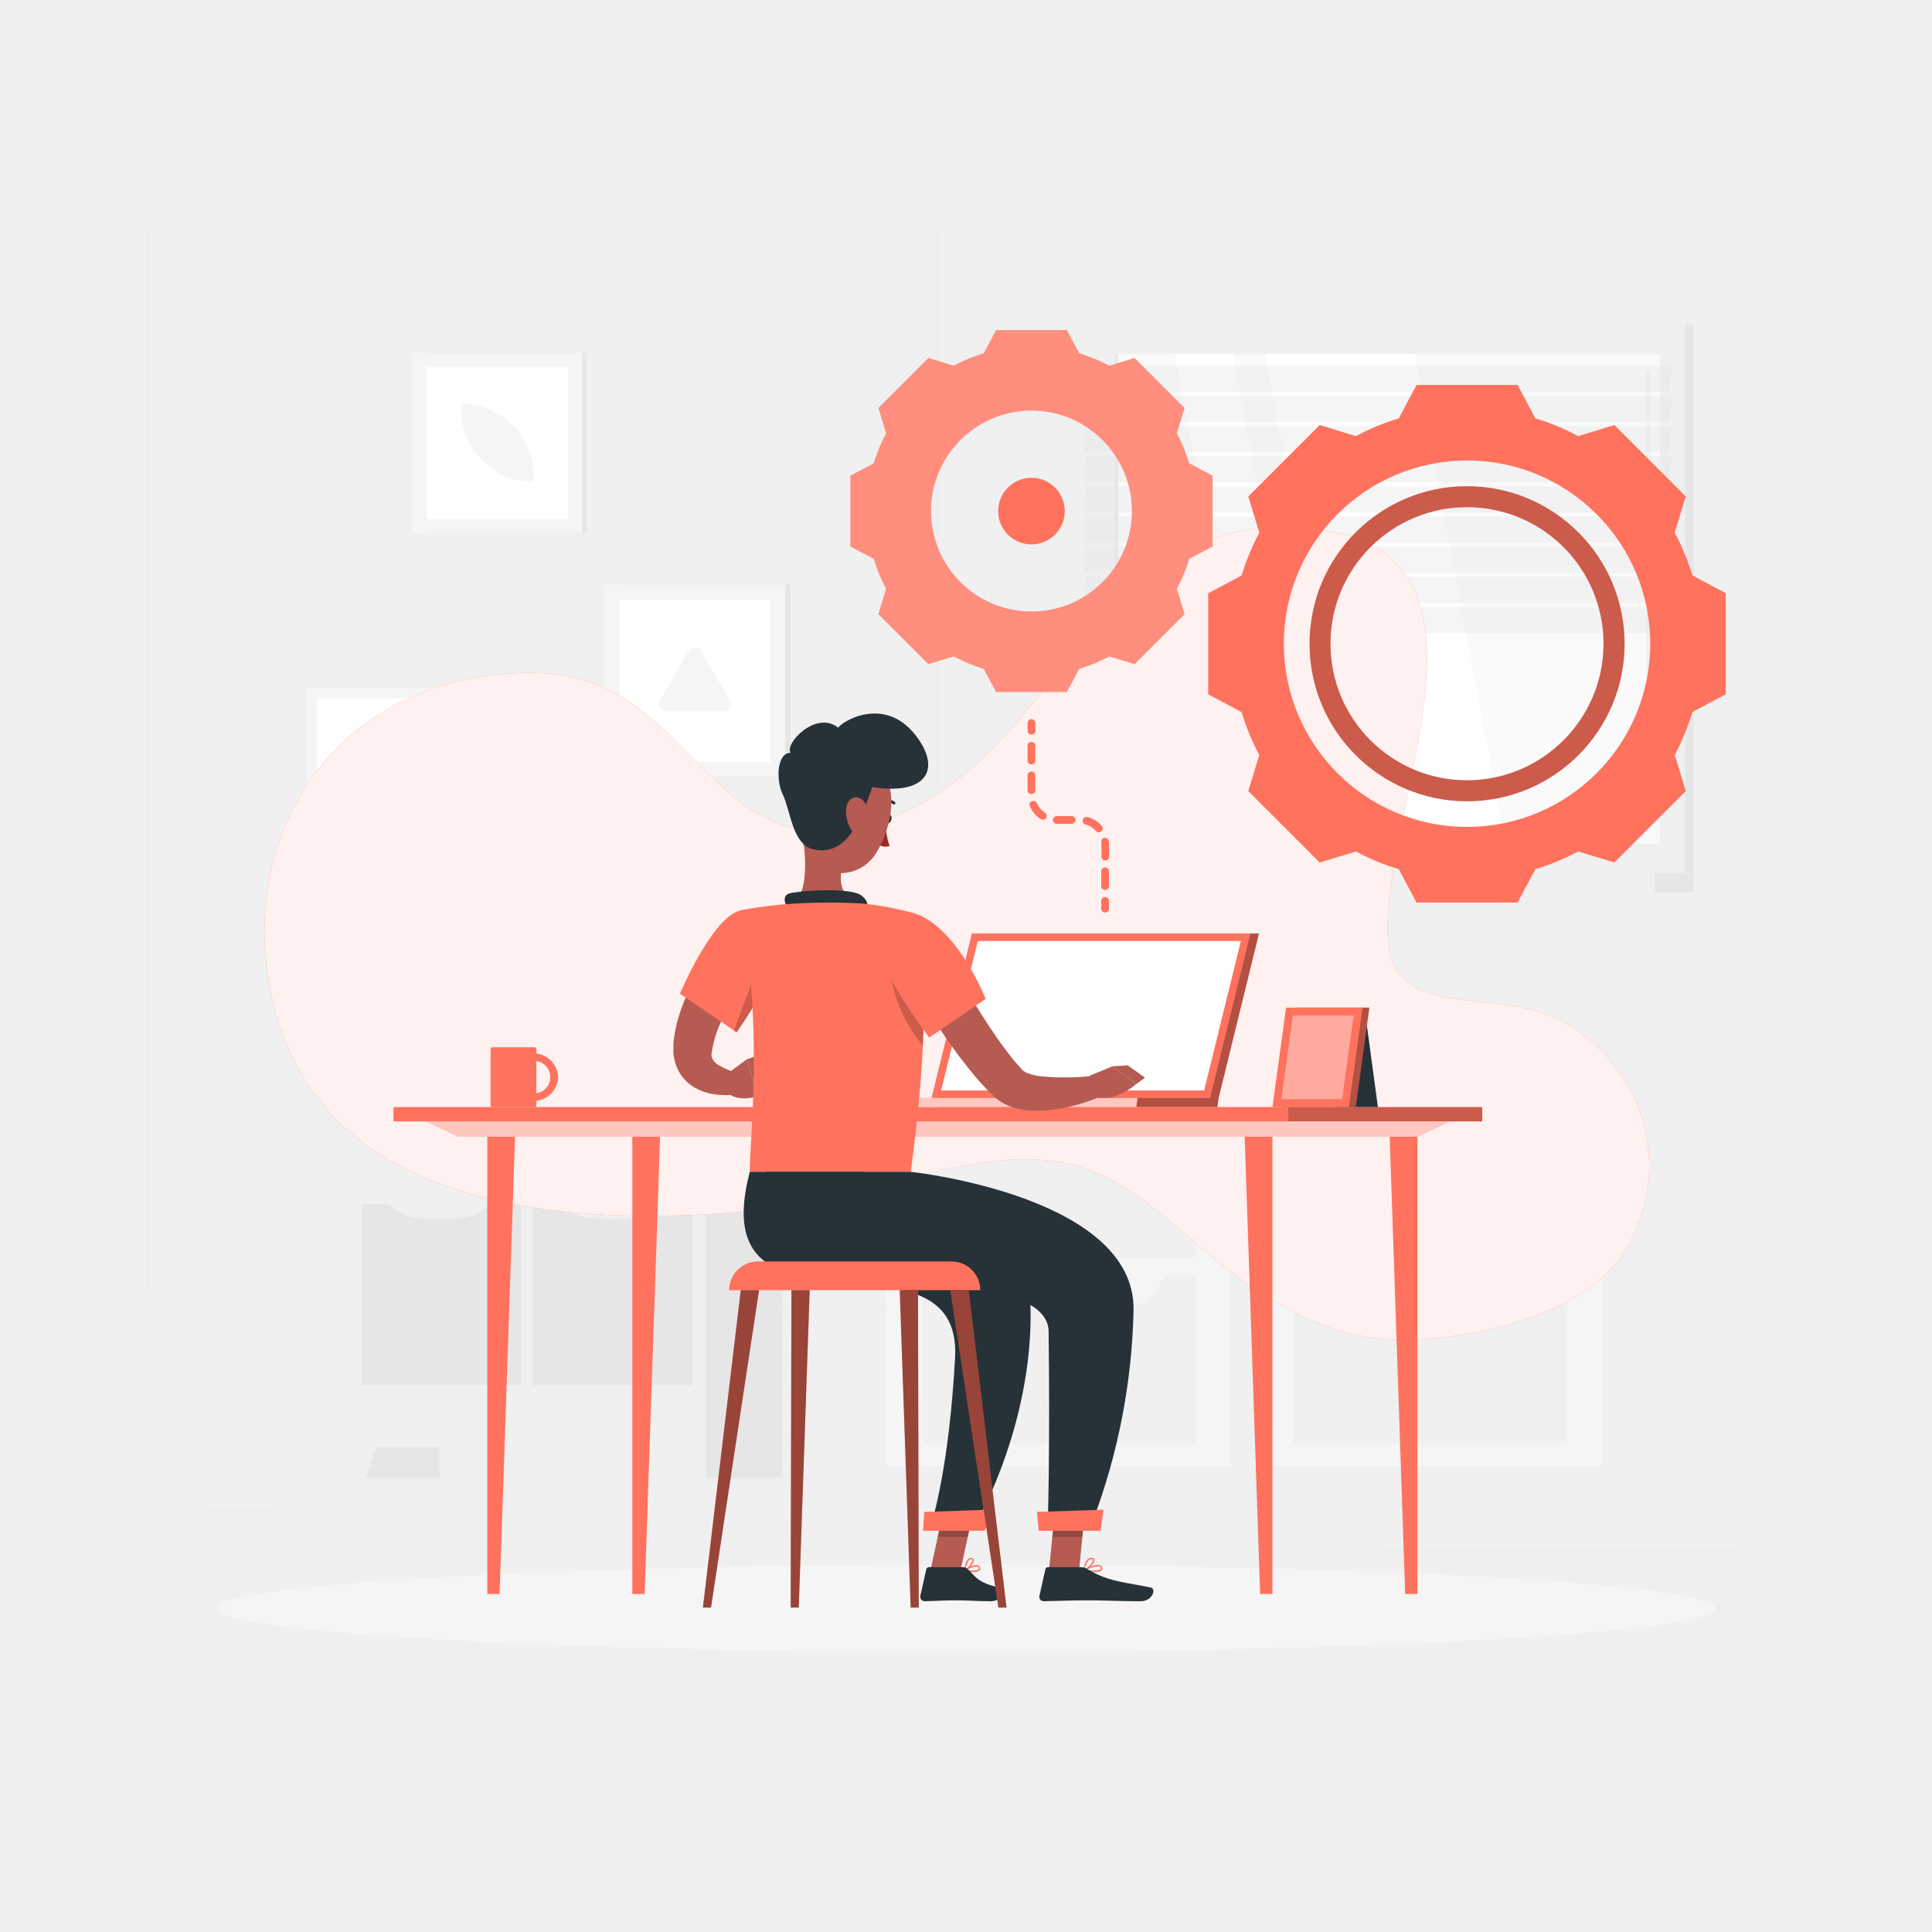
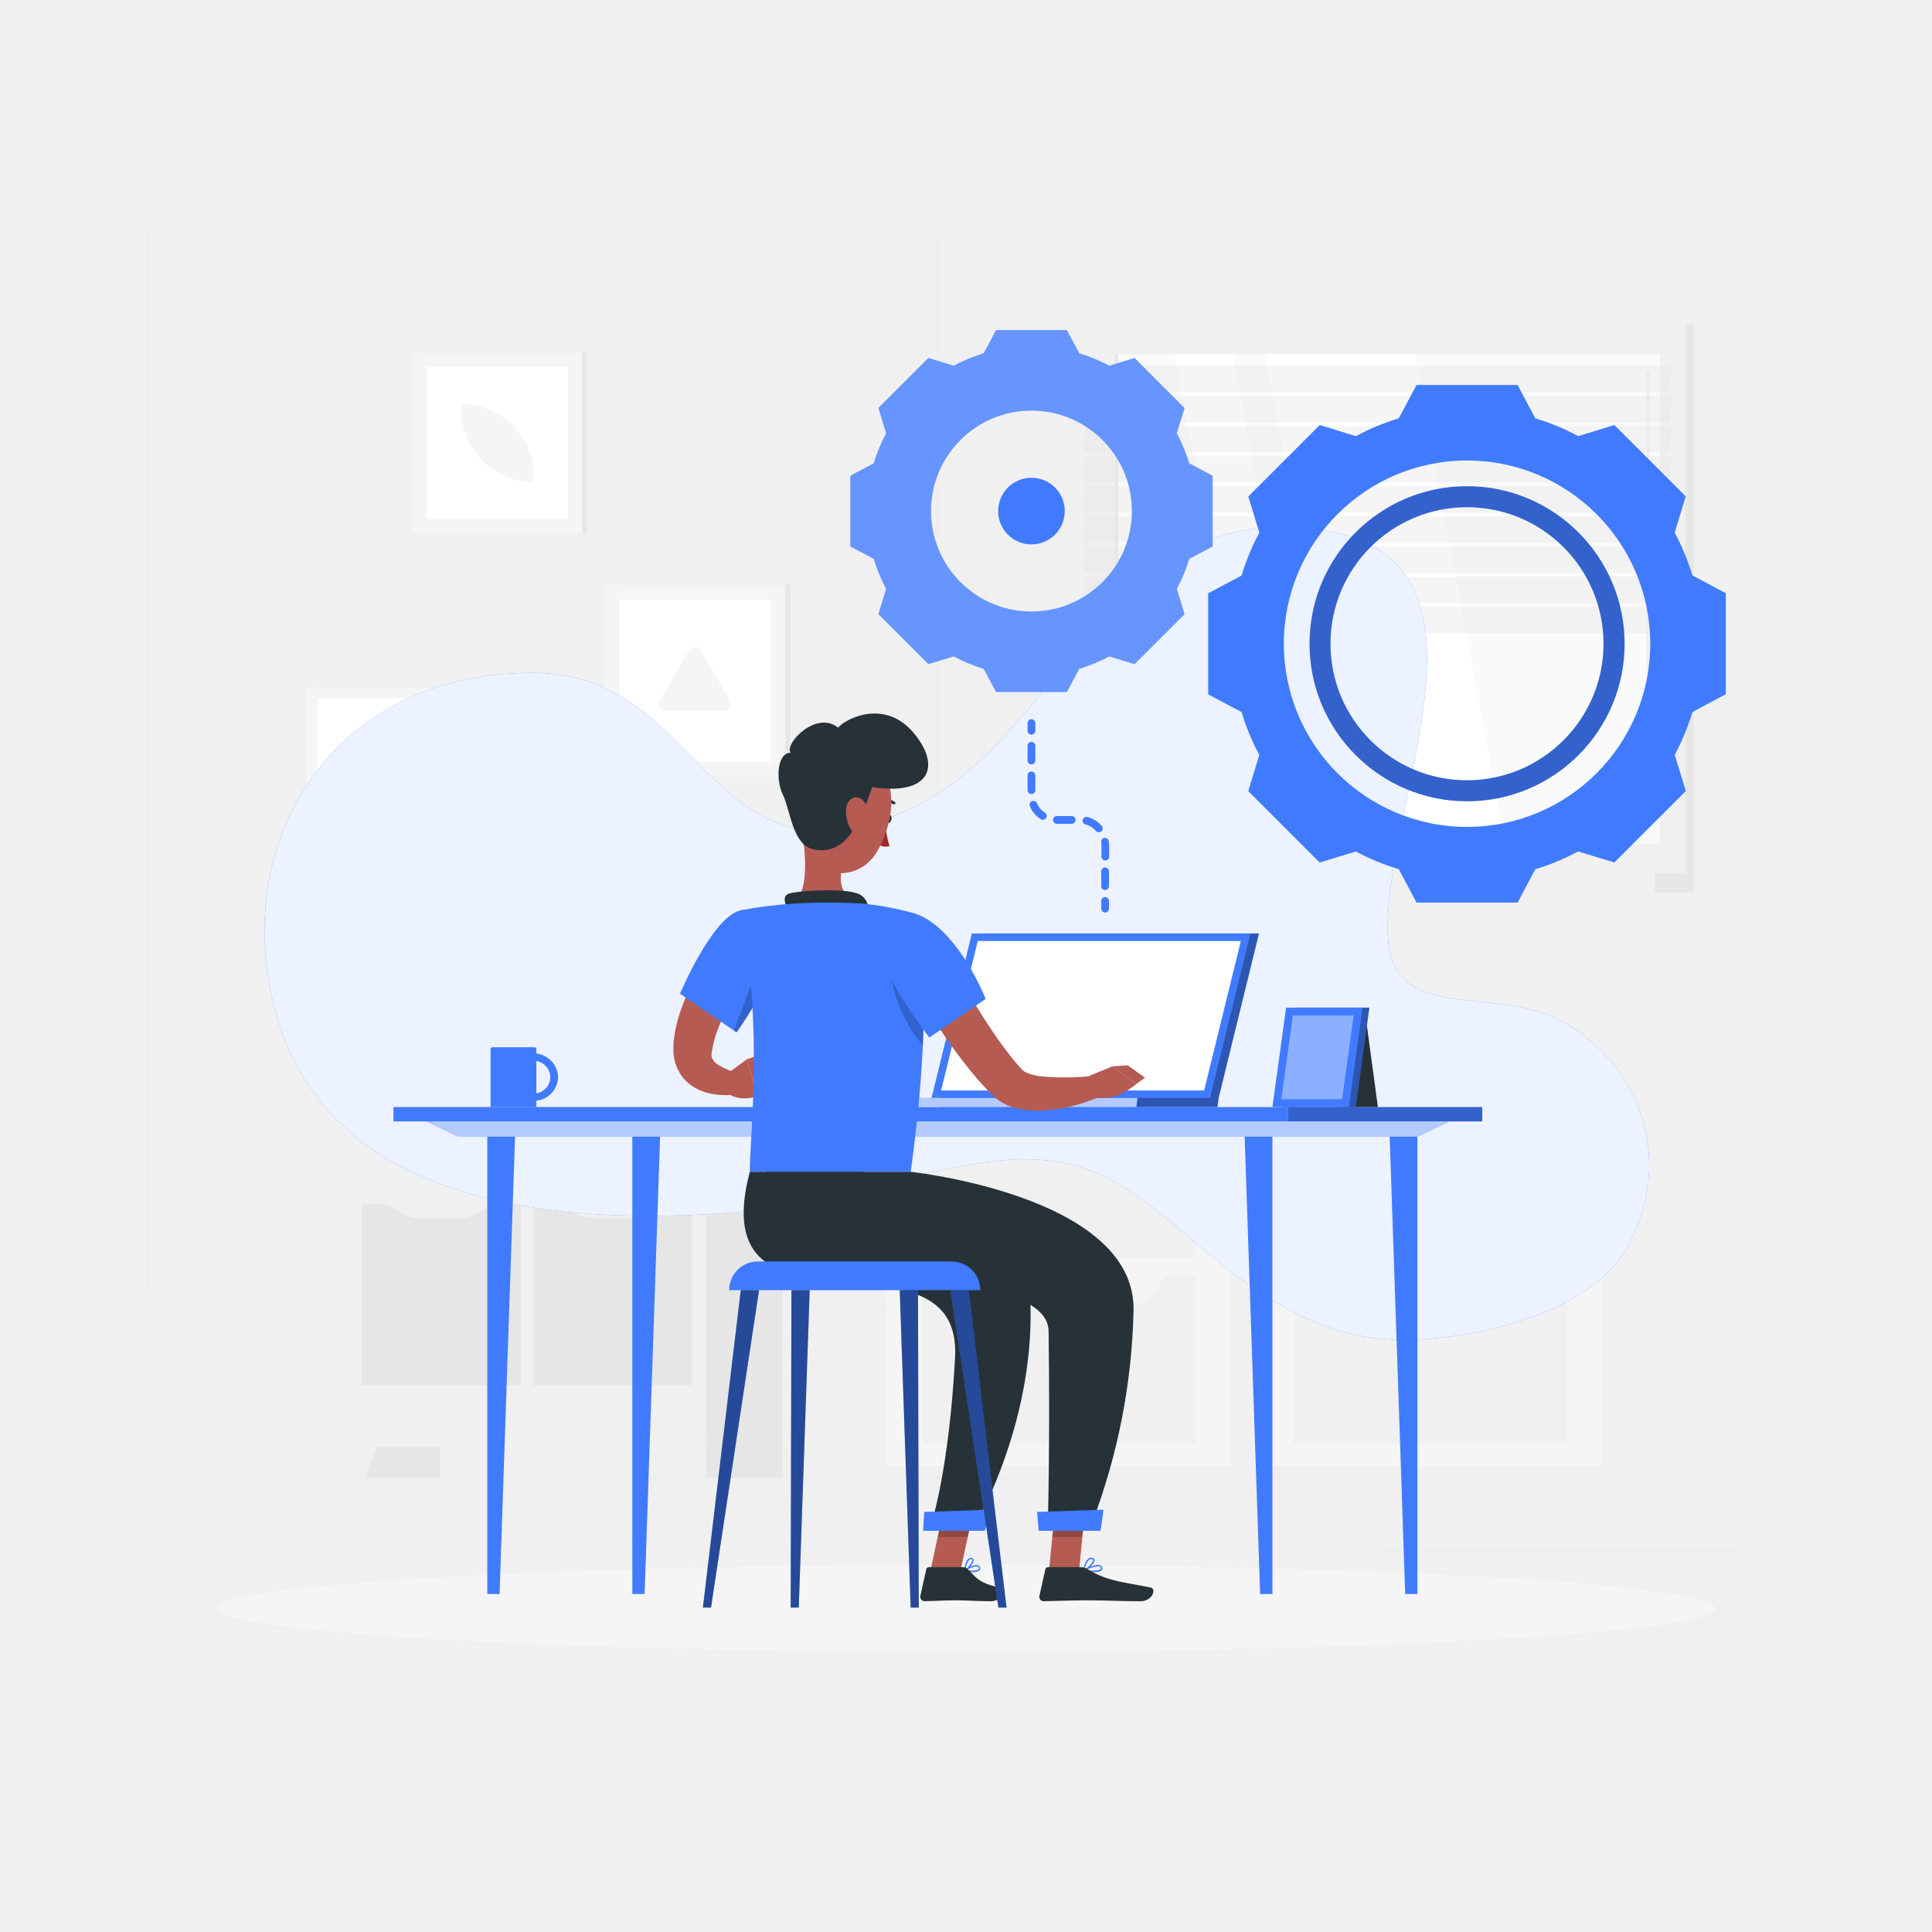
<svg xmlns="http://www.w3.org/2000/svg" viewBox="0 0 500 500">
  <g id="background-complete">
    <rect y="382.4" width="500" height="0.25" style="fill:#ebebeb" />
    <rect x="131.47" y="397.82" width="33.12" height="0.25" style="fill:#ebebeb" />
    <rect x="250.15" y="395.11" width="8.69" height="0.25" style="fill:#ebebeb" />
    <rect x="52.46" y="390.89" width="19.19" height="0.25" style="fill:#ebebeb" />
    <rect x="389.7" y="389.21" width="26.08" height="0.25" style="fill:#ebebeb" />
    <rect x="357.35" y="389.21" width="23.44" height="0.25" style="fill:#ebebeb" />
    <rect x="356.23" y="401.21" width="93.68" height="0.25" style="fill:#ebebeb" />
    <path d="M237,337.8H43.91a5.71,5.71,0,0,1-5.7-5.71V60.66A5.71,5.71,0,0,1,43.91,55H237a5.71,5.71,0,0,1,5.71,5.71V332.09A5.71,5.71,0,0,1,237,337.8ZM43.91,55.2a5.46,5.46,0,0,0-5.45,5.46V332.09a5.46,5.46,0,0,0,5.45,5.46H237a5.47,5.47,0,0,0,5.46-5.46V60.66A5.47,5.47,0,0,0,237,55.2Z" style="fill:#ebebeb" />
    <path d="M453.31,337.8H260.21a5.72,5.72,0,0,1-5.71-5.71V60.66A5.72,5.72,0,0,1,260.21,55h193.1A5.71,5.71,0,0,1,459,60.66V332.09A5.71,5.71,0,0,1,453.31,337.8ZM260.21,55.2a5.47,5.47,0,0,0-5.46,5.46V332.09a5.47,5.47,0,0,0,5.46,5.46h193.1a5.47,5.47,0,0,0,5.46-5.46V60.66a5.47,5.47,0,0,0-5.46-5.46Z" style="fill:#ebebeb" />
    <rect x="318.61" y="276.38" width="23.55" height="103.04" transform="translate(660.76 655.8) rotate(180)" style="fill:#f0f0f0" />
    <rect x="233.94" y="379.42" width="103.69" height="2.98" transform="translate(571.58 761.82) rotate(180)" style="fill:#f0f0f0" />
    <rect x="229.42" y="276.38" width="89.18" height="103.04" style="fill:#f5f5f5" />
    <rect x="238.68" y="282.16" width="70.66" height="43.44" style="fill:#f0f0f0" />
    <rect x="238.68" y="330.2" width="70.66" height="43.44" style="fill:#f0f0f0" />
    <path d="M292.33,289.73H255.7A8.69,8.69,0,0,1,247,281h54A8.69,8.69,0,0,1,292.33,289.73Z" style="fill:#f5f5f5" />
    <path d="M292.33,337.77H255.7a8.69,8.69,0,0,1-8.69-8.69h54A8.69,8.69,0,0,1,292.33,337.77Z" style="fill:#f5f5f5" />
    <rect x="414.78" y="276.38" width="23.55" height="103.04" transform="translate(853.11 655.8) rotate(180)" style="fill:#f0f0f0" />
    <rect x="330.12" y="379.42" width="103.69" height="2.98" transform="translate(763.93 761.82) rotate(180)" style="fill:#f0f0f0" />
    <rect x="325.6" y="276.38" width="89.18" height="103.04" style="fill:#f5f5f5" />
    <rect x="334.86" y="282.16" width="70.66" height="43.44" style="fill:#f0f0f0" />
    <rect x="334.86" y="330.2" width="70.66" height="43.44" style="fill:#f0f0f0" />
    <path d="M388.5,289.73H351.87a8.69,8.69,0,0,1-8.69-8.69h54A8.69,8.69,0,0,1,388.5,289.73Z" style="fill:#f5f5f5" />
    <path d="M388.5,337.77H351.87a8.69,8.69,0,0,1-8.69-8.69h54A8.69,8.69,0,0,1,388.5,337.77Z" style="fill:#f5f5f5" />
    <rect x="111.42" y="91.32" width="40.34" height="46.63" transform="translate(263.18 229.26) rotate(180)" style="fill:#e6e6e6" />
    <rect x="106.82" y="91.32" width="43.86" height="46.63" transform="translate(257.5 229.26) rotate(180)" style="fill:#f5f5f5" />
    <rect x="109.11" y="96.38" width="39.28" height="36.51" transform="translate(243.38 -14.12) rotate(90)" style="fill:#fff" />
    <path d="M138.16,124.75v-1.43a18.82,18.82,0,0,0-18.81-18.81h0v1.43a18.81,18.81,0,0,0,18.81,18.81Z" style="fill:#f5f5f5" />
    <rect x="286.63" y="84.06" width="151.7" height="141.9" transform="translate(724.97 310.01) rotate(180)" style="fill:#e6e6e6" />
    <rect x="281.93" y="84.06" width="154.2" height="141.9" transform="translate(718.07 310.01) rotate(180)" style="fill:#f0f0f0" />
    <rect x="286.63" y="225.95" width="151.7" height="5.06" transform="translate(724.97 456.96) rotate(180)" style="fill:#e6e6e6" />
    <rect x="274.1" y="225.95" width="154.2" height="5.06" transform="translate(702.4 456.96) rotate(180)" style="fill:#f0f0f0" />
    <rect x="295.7" y="84.49" width="126.66" height="141.04" transform="translate(514.04 -204.03) rotate(90)" style="fill:#fafafa" />
    <polygon points="389.56 218.34 366.07 91.67 327.37 91.67 350.86 218.34 389.56 218.34" style="fill:#fff" />
    <path d="M426.51,175.36a.51.51,0,0,0,.47-.54V96.63a.47.47,0,1,0-.94,0v78.19A.51.51,0,0,0,426.51,175.36Z" style="fill:#f0f0f0" />
    <polygon points="342.54 218.34 319.06 91.67 303.97 91.67 327.45 218.34 342.54 218.34" style="fill:#fff" />
    <rect x="225.6" y="154.59" width="126.66" height="0.84" transform="translate(443.94 -133.93) rotate(90)" style="fill:#e6e6e6" />
    <polygon points="280.38 101.42 432.07 101.42 432.68 94.64 280.98 94.64 280.38 101.42" style="fill:#e6e6e6;opacity:0.4" />
    <polygon points="280.38 109.23 432.07 109.23 432.68 102.44 280.98 102.44 280.38 109.23" style="fill:#e6e6e6;opacity:0.4" />
    <polygon points="280.38 117.03 432.07 117.03 432.68 110.25 280.98 110.25 280.38 117.03" style="fill:#e6e6e6;opacity:0.4" />
    <polygon points="280.38 124.84 432.07 124.84 432.68 118.05 280.98 118.05 280.38 124.84" style="fill:#e6e6e6;opacity:0.4" />
    <polygon points="280.38 132.64 432.07 132.64 432.68 125.86 280.98 125.86 280.38 132.64" style="fill:#e6e6e6;opacity:0.4" />
    <polygon points="280.38 140.45 432.07 140.45 432.68 133.66 280.98 133.66 280.38 140.45" style="fill:#e6e6e6;opacity:0.4" />
    <polygon points="280.38 148.25 432.07 148.25 432.68 141.47 280.98 141.47 280.38 148.25" style="fill:#e6e6e6;opacity:0.4" />
    <polygon points="280.38 156.06 432.07 156.06 432.68 149.27 280.98 149.27 280.38 156.06" style="fill:#e6e6e6;opacity:0.4" />
    <polygon points="280.38 163.86 432.07 163.86 432.68 157.08 280.98 157.08 280.38 163.86" style="fill:#e6e6e6;opacity:0.4" />
    <rect x="82.82" y="177.9" width="31.47" height="36.11" transform="translate(197.11 391.91) rotate(180)" style="fill:#e6e6e6" />
    <rect x="79.26" y="177.9" width="33.97" height="36.11" transform="translate(192.49 391.91) rotate(180)" style="fill:#f5f5f5" />
    <rect x="81.03" y="181.81" width="30.42" height="28.28" transform="translate(292.2 99.71) rotate(90)" style="fill:#fff" />
    <path d="M103.53,196.51V195.4a7.28,7.28,0,0,0-7.29-7.28h0A7.28,7.28,0,0,0,89,195.4v1.11a7.28,7.28,0,0,0,7.28,7.28h0A7.28,7.28,0,0,0,103.53,196.51Z" style="fill:#f5f5f5" />
    <rect x="161.32" y="151.3" width="43.21" height="49.78" transform="translate(365.84 352.37) rotate(180)" style="fill:#e6e6e6" />
    <rect x="156.41" y="151.3" width="46.82" height="49.78" transform="translate(359.64 352.37) rotate(180)" style="fill:#f5f5f5" />
    <rect x="158.86" y="156.7" width="41.93" height="38.98" transform="translate(356.01 -3.63) rotate(90)" style="fill:#fff" />
    <path d="M181.45,168.41l7.4,12.82a1.88,1.88,0,0,1-1.63,2.82h-14.8a1.88,1.88,0,0,1-1.63-2.82l7.4-12.82A1.89,1.89,0,0,1,181.45,168.41Z" style="fill:#f5f5f5" />
    <rect x="90.02" y="307.52" width="23.75" height="74.88" transform="translate(203.79 689.91) rotate(180)" style="fill:#e6e6e6" />
    <polygon points="94.53 382.4 90.02 382.4 90.02 369.57 99.26 369.57 94.53 382.4" style="fill:#f0f0f0" />
    <rect x="178.77" y="307.52" width="23.75" height="74.88" transform="translate(381.29 689.91) rotate(180)" style="fill:#e6e6e6" />
    <rect x="90.02" y="307.52" width="92.68" height="67.01" transform="translate(272.73 682.04) rotate(180)" style="fill:#f0f0f0" />
    <rect x="90.8" y="314.44" width="46.77" height="41.33" transform="translate(-220.92 449.29) rotate(-90)" style="fill:#e6e6e6" />
    <rect x="135.16" y="314.44" width="46.77" height="41.33" transform="translate(-176.56 493.65) rotate(-90)" style="fill:#e6e6e6" />
    <path d="M154.46,315.31h8.17a12.93,12.93,0,0,0,9.39-4h-27A12.91,12.91,0,0,0,154.46,315.31Z" style="fill:#f0f0f0" />
    <path d="M109.68,315.31h8.18a12.94,12.94,0,0,0,9.39-4h-27A12.93,12.93,0,0,0,109.68,315.31Z" style="fill:#f0f0f0" />
    <polygon points="178.2 382.4 182.71 382.4 182.71 369.57 173.47 369.57 178.2 382.4" style="fill:#f0f0f0" />
    <path d="M153.75,297.48a5.15,5.15,0,1,0,5.15-5.14A5.16,5.16,0,0,0,153.75,297.48Z" style="fill:#e0e0e0" />
    <circle cx="161.23" cy="294.14" r="5.14" style="fill:#e0e0e0" />
    <path d="M128,298.31a5.14,5.14,0,1,0,5.14-5.14A5.14,5.14,0,0,0,128,298.31Z" style="fill:#e0e0e0" />
    <circle cx="168.11" cy="294.98" r="6.31" style="fill:#e0e0e0" />
    <path d="M149.3,289.17a6.31,6.31,0,1,0,6.31-6.3A6.32,6.32,0,0,0,149.3,289.17Z" style="fill:#e0e0e0" />
    <path d="M139.3,290.78a6.31,6.31,0,1,0,6.31-6.3A6.31,6.31,0,0,0,139.3,290.78Z" style="fill:#e0e0e0" />
    <path d="M143.53,295.87a6,6,0,1,0,6-6A6,6,0,0,0,143.53,295.87Z" style="fill:#e0e0e0" />
    <path d="M133.09,295.48a6.48,6.48,0,1,0,6.48-6.48A6.48,6.48,0,0,0,133.09,295.48Z" style="fill:#e0e0e0" />
    <path d="M178.17,297.48s-.7,10-27.77,10-27.78-10-27.78-10Z" style="fill:#f0f0f0" />
  </g>
  <g id="background-simple">
-     <path d="M420.57,323.71c-10.39,17.57-43.78,24-61.46,22.89-20.34-1.29-36.73-13.75-50.93-26-17.92-15.41-29.24-23.67-55-19.52-22.69,3.65-44.22,11.59-67.25,13-47.1,3-101.45-4.19-114.6-52.12-12.06-43.95,14.44-88,66.65-87.82,44.09.17,44,55,92.33,37.42,45-16.41,52-79.75,107.87-74.91,55.54,4.83,19.48,70.21,21,105.71,1,22.78,27.39,12.51,44.85,21.87C425.13,275.6,433.72,301.48,420.57,323.71Z" style="fill:#FF725E" />
+     <path d="M420.57,323.71c-10.39,17.57-43.78,24-61.46,22.89-20.34-1.29-36.73-13.75-50.93-26-17.92-15.41-29.24-23.67-55-19.52-22.69,3.65-44.22,11.59-67.25,13-47.1,3-101.45-4.19-114.6-52.12-12.06-43.95,14.44-88,66.65-87.82,44.09.17,44,55,92.33,37.42,45-16.41,52-79.75,107.87-74.91,55.54,4.83,19.48,70.21,21,105.71,1,22.78,27.39,12.51,44.85,21.87C425.13,275.6,433.72,301.48,420.57,323.71Z" style="fill:#407BFF" />
    <path d="M420.57,323.71c-10.39,17.57-43.78,24-61.46,22.89-20.34-1.29-36.73-13.75-50.93-26-17.92-15.41-29.24-23.67-55-19.52-22.69,3.65-44.22,11.59-67.25,13-47.1,3-101.45-4.19-114.6-52.12-12.06-43.95,14.44-88,66.65-87.82,44.09.17,44,55,92.33,37.42,45-16.41,52-79.75,107.87-74.91,55.54,4.83,19.48,70.21,21,105.71,1,22.78,27.39,12.51,44.85,21.87C425.13,275.6,433.72,301.48,420.57,323.71Z" style="fill:#fff;opacity:0.9" />
  </g>
  <g id="Shadow">
    <ellipse id="path" cx="250" cy="416.24" rx="193.89" ry="11.32" style="fill:#f5f5f5" />
  </g>
  <g id="Gear">
-     <path d="M307.77,119.9a42.3,42.3,0,0,0-3.22-7.76l2-6.55L293.62,92.65l-6.55,2a42.3,42.3,0,0,0-7.76-3.22l-3.22-6h-18.3l-3.21,6a42,42,0,0,0-7.76,3.22l-6.55-2-12.94,12.94,2,6.55a43,43,0,0,0-3.21,7.76l-6.05,3.22v18.3l6.05,3.21a42.67,42.67,0,0,0,3.21,7.76l-2,6.55,12.94,12.94,6.55-2a42.67,42.67,0,0,0,7.76,3.21l3.21,6h18.3l3.22-6a43,43,0,0,0,7.76-3.21l6.55,2,12.94-12.94-2-6.55a42,42,0,0,0,3.22-7.76l6.05-3.21v-18.3Zm-40.83,38.36a26,26,0,1,1,26-26A26,26,0,0,1,266.94,158.26Z" style="fill:#FF725E" />
+     <path d="M307.77,119.9a42.3,42.3,0,0,0-3.22-7.76l2-6.55L293.62,92.65l-6.55,2a42.3,42.3,0,0,0-7.76-3.22l-3.22-6h-18.3l-3.21,6a42,42,0,0,0-7.76,3.22l-6.55-2-12.94,12.94,2,6.55a43,43,0,0,0-3.21,7.76l-6.05,3.22v18.3l6.05,3.21a42.67,42.67,0,0,0,3.21,7.76l-2,6.55,12.94,12.94,6.55-2a42.67,42.67,0,0,0,7.76,3.21l3.21,6h18.3l3.22-6a43,43,0,0,0,7.76-3.21l6.55,2,12.94-12.94-2-6.55a42,42,0,0,0,3.22-7.76l6.05-3.21v-18.3Zm-40.83,38.36a26,26,0,1,1,26-26A26,26,0,0,1,266.94,158.26Z" style="fill:#407BFF" />
    <path d="M307.77,119.9a42.3,42.3,0,0,0-3.22-7.76l2-6.55L293.62,92.65l-6.55,2a42.3,42.3,0,0,0-7.76-3.22l-3.22-6h-18.3l-3.21,6a42,42,0,0,0-7.76,3.22l-6.55-2-12.94,12.94,2,6.55a43,43,0,0,0-3.21,7.76l-6.05,3.22v18.3l6.05,3.21a42.67,42.67,0,0,0,3.21,7.76l-2,6.55,12.94,12.94,6.55-2a42.67,42.67,0,0,0,7.76,3.21l3.21,6h18.3l3.22-6a43,43,0,0,0,7.76-3.21l6.55,2,12.94-12.94-2-6.55a42,42,0,0,0,3.22-7.76l6.05-3.21v-18.3Zm-40.83,38.36a26,26,0,1,1,26-26A26,26,0,0,1,266.94,158.26Z" style="fill:#fff;opacity:0.2" />
-     <path d="M266.94,123.65a8.62,8.62,0,1,0,8.62,8.62A8.62,8.62,0,0,0,266.94,123.65Z" style="fill:#FF725E" />
-     <path d="M438,148.93a61.16,61.16,0,0,0-4.59-11.1h0l2.86-9.36L417.8,110l-9.37,2.87h0a58.11,58.11,0,0,0-11.09-4.6h0l-4.59-8.64H366.6l-4.6,8.64a58.65,58.65,0,0,0-11.09,4.6h0L341.55,110l-18.49,18.49,2.86,9.36h0a59.76,59.76,0,0,0-4.59,11.1l-8.65,4.59v26.15l8.64,4.6h0a59.39,59.39,0,0,0,4.59,11.09h0l-2.86,9.35,18.49,18.49,9.36-2.86A58.61,58.61,0,0,0,362,224.94l4.6,8.65h26.15l4.59-8.64h0a59.42,59.42,0,0,0,11.09-4.6l9.37,2.86,18.49-18.49-2.86-9.36h0A60.77,60.77,0,0,0,438,184.27h0l8.64-4.6V153.52ZM379.67,214a47.41,47.41,0,1,1,47.41-47.41A47.41,47.41,0,0,1,379.67,214Z" style="fill:#FF725E" />
-     <path d="M379.67,125.83a40.77,40.77,0,1,0,40.78,40.77A40.82,40.82,0,0,0,379.67,125.83Zm0,76.11A35.34,35.34,0,1,1,415,166.6,35.38,35.38,0,0,1,379.67,201.94Z" style="fill:#FF725E" />
+     <path d="M266.94,123.65a8.62,8.62,0,1,0,8.62,8.62A8.62,8.62,0,0,0,266.94,123.65Z" style="fill:#407BFF" />
+     <path d="M438,148.93a61.16,61.16,0,0,0-4.59-11.1h0l2.86-9.36L417.8,110l-9.37,2.87h0a58.11,58.11,0,0,0-11.09-4.6h0l-4.59-8.64H366.6l-4.6,8.64a58.65,58.65,0,0,0-11.09,4.6h0L341.55,110l-18.49,18.49,2.86,9.36h0a59.76,59.76,0,0,0-4.59,11.1l-8.65,4.59v26.15l8.64,4.6h0a59.39,59.39,0,0,0,4.59,11.09h0l-2.86,9.35,18.49,18.49,9.36-2.86A58.61,58.61,0,0,0,362,224.94l4.6,8.65h26.15l4.59-8.64h0a59.42,59.42,0,0,0,11.09-4.6l9.37,2.86,18.49-18.49-2.86-9.36h0A60.77,60.77,0,0,0,438,184.27h0l8.64-4.6V153.52ZM379.67,214a47.41,47.41,0,1,1,47.41-47.41A47.41,47.41,0,0,1,379.67,214Z" style="fill:#407BFF" />
+     <path d="M379.67,125.83a40.77,40.77,0,1,0,40.78,40.77A40.82,40.82,0,0,0,379.67,125.83Zm0,76.11A35.34,35.34,0,1,1,415,166.6,35.38,35.38,0,0,1,379.67,201.94Z" style="fill:#407BFF" />
    <path d="M379.67,125.83a40.77,40.77,0,1,0,40.78,40.77A40.82,40.82,0,0,0,379.67,125.83Zm0,76.11A35.34,35.34,0,1,1,415,166.6,35.38,35.38,0,0,1,379.67,201.94Z" style="opacity:0.2" />
-     <path d="M286,236.16a1,1,0,0,1-1-1v-2a1,1,0,1,1,2,0v2A1,1,0,0,1,286,236.16Z" style="fill:#FF725E" />
-     <path d="M270.43,210.32a5.41,5.41,0,0,1-2.06-2.45,1,1,0,0,0-1.84.79,7.55,7.55,0,0,0,2.81,3.34,1,1,0,0,0,.54.16,1,1,0,0,0,.55-1.84Z" style="fill:#FF725E" />
-     <path d="M266.94,197.83a1,1,0,0,0,1-1V193a1,1,0,0,0-2,0v3.83A1,1,0,0,0,266.94,197.83Z" style="fill:#FF725E" />
-     <path d="M277.35,211.2h-3.84a1,1,0,0,0,0,2h3.84a1,1,0,0,0,0-2Z" style="fill:#FF725E" />
-     <path d="M267.94,204.5v-3.83a1,1,0,0,0-2,0v3.83a1,1,0,0,0,2,0Z" style="fill:#FF725E" />
-     <path d="M286.94,217.7a1,1,0,0,0-1.12-.86A1,1,0,0,0,285,218a5.36,5.36,0,0,1,.05.7v3a1,1,0,0,0,2,0v-3A7.73,7.73,0,0,0,286.94,217.7Z" style="fill:#FF725E" />
-     <path d="M286,224.49a1,1,0,0,0-1,1v3.84a1,1,0,1,0,2,0v-3.84A1,1,0,0,0,286,224.49Z" style="fill:#FF725E" />
-     <path d="M285.13,213.73a7.41,7.41,0,0,0-3.71-2.29,1,1,0,0,0-.5,1.94,5.39,5.39,0,0,1,2.71,1.67,1,1,0,0,0,.75.34,1,1,0,0,0,.75-1.66Z" style="fill:#FF725E" />
-     <path d="M266.94,190.12a1,1,0,0,1-1-1v-2a1,1,0,0,1,2,0v2A1,1,0,0,1,266.94,190.12Z" style="fill:#FF725E" />
+     <path d="M286,236.16a1,1,0,0,1-1-1v-2a1,1,0,1,1,2,0v2A1,1,0,0,1,286,236.16Z" style="fill:#407BFF" />
+     <path d="M270.43,210.32a5.41,5.41,0,0,1-2.06-2.45,1,1,0,0,0-1.84.79,7.55,7.55,0,0,0,2.81,3.34,1,1,0,0,0,.54.16,1,1,0,0,0,.55-1.84Z" style="fill:#407BFF" />
+     <path d="M266.94,197.83a1,1,0,0,0,1-1V193a1,1,0,0,0-2,0v3.83A1,1,0,0,0,266.94,197.83Z" style="fill:#407BFF" />
+     <path d="M277.35,211.2h-3.84a1,1,0,0,0,0,2h3.84a1,1,0,0,0,0-2Z" style="fill:#407BFF" />
+     <path d="M267.94,204.5v-3.83a1,1,0,0,0-2,0v3.83a1,1,0,0,0,2,0Z" style="fill:#407BFF" />
+     <path d="M286.94,217.7a1,1,0,0,0-1.12-.86A1,1,0,0,0,285,218a5.36,5.36,0,0,1,.05.7v3a1,1,0,0,0,2,0v-3A7.73,7.73,0,0,0,286.94,217.7Z" style="fill:#407BFF" />
+     <path d="M286,224.49a1,1,0,0,0-1,1v3.84a1,1,0,1,0,2,0v-3.84A1,1,0,0,0,286,224.49Z" style="fill:#407BFF" />
+     <path d="M285.13,213.73a7.41,7.41,0,0,0-3.71-2.29,1,1,0,0,0-.5,1.94,5.39,5.39,0,0,1,2.71,1.67,1,1,0,0,0,.75.34,1,1,0,0,0,.75-1.66Z" style="fill:#407BFF" />
+     <path d="M266.94,190.12a1,1,0,0,1-1-1v-2a1,1,0,0,1,2,0v2A1,1,0,0,1,266.94,190.12Z" style="fill:#407BFF" />
  </g>
  <g id="Desk">
-     <rect x="101.83" y="286.51" width="231.54" height="3.71" style="fill:#FF725E" />
-     <rect x="333.37" y="286.51" width="50.24" height="3.71" transform="translate(716.98 576.73) rotate(180)" style="fill:#FF725E" />
+     <rect x="101.83" y="286.51" width="231.54" height="3.71" style="fill:#407BFF" />
+     <rect x="333.37" y="286.51" width="50.24" height="3.71" transform="translate(716.98 576.73) rotate(180)" style="fill:#407BFF" />
    <rect x="333.37" y="286.51" width="50.24" height="3.71" transform="translate(716.98 576.73) rotate(180)" style="opacity:0.2" />
-     <polygon points="366.83 294.19 118.61 294.19 110.31 290.22 375.13 290.22 366.83 294.19" style="fill:#FF725E" />
+     <polygon points="366.83 294.19 118.61 294.19 110.31 290.22 375.13 290.22 366.83 294.19" style="fill:#407BFF" />
    <polygon points="366.83 294.19 118.61 294.19 110.31 290.22 375.13 290.22 366.83 294.19" style="fill:#fff;opacity:0.6" />
-     <polygon points="126.11 294.19 126.11 412.53 129.29 412.53 133.29 294.19 126.11 294.19" style="fill:#FF725E" />
-     <polygon points="163.65 294.19 163.65 412.53 166.83 412.53 170.83 294.19 163.65 294.19" style="fill:#FF725E" />
-     <polygon points="366.83 294.19 366.83 412.53 363.66 412.53 359.65 294.19 366.83 294.19" style="fill:#FF725E" />
-     <polygon points="329.3 294.19 329.3 412.53 326.12 412.53 322.12 294.19 329.3 294.19" style="fill:#FF725E" />
-     <polygon points="253.74 241.59 243.29 284.16 243.29 284.16 243 286.51 315.08 286.51 315.38 284.16 325.82 241.59 253.74 241.59" style="fill:#FF725E" />
+     <polygon points="126.11 294.19 126.11 412.53 129.29 412.53 133.29 294.19 126.11 294.19" style="fill:#407BFF" />
+     <polygon points="163.65 294.19 163.65 412.53 166.83 412.53 170.83 294.19 163.65 294.19" style="fill:#407BFF" />
+     <polygon points="366.83 294.19 366.83 412.53 363.66 412.53 359.65 294.19 366.83 294.19" style="fill:#407BFF" />
+     <polygon points="329.3 294.19 329.3 412.53 326.12 412.53 322.12 294.19 329.3 294.19" style="fill:#407BFF" />
+     <polygon points="253.74 241.59 243.29 284.16 243.29 284.16 243 286.51 315.08 286.51 315.38 284.16 325.82 241.59 253.74 241.59" style="fill:#407BFF" />
    <polygon points="253.74 241.59 243.29 284.16 243.29 284.16 243 286.51 315.08 286.51 315.38 284.16 325.82 241.59 253.74 241.59" style="opacity:0.3" />
-     <polygon points="323.61 241.59 251.52 241.59 241.08 284.16 313.16 284.16 323.61 241.59" style="fill:#FF725E" />
+     <polygon points="323.61 241.59 251.52 241.59 241.08 284.16 313.16 284.16 323.61 241.59" style="fill:#407BFF" />
    <polygon points="311.63 282.21 321.13 243.54 253.05 243.54 243.56 282.21 311.63 282.21" style="fill:#fff" />
-     <polygon points="294.38 284.16 294.08 286.51 214.71 286.51 215 284.16 294.38 284.16" style="fill:#FF725E" />
+     <polygon points="294.38 284.16 294.08 286.51 214.71 286.51 215 284.16 294.38 284.16" style="fill:#407BFF" />
    <polygon points="294.38 284.16 294.08 286.51 214.71 286.51 215 284.16 294.38 284.16" style="fill:#fff;opacity:0.6" />
-     <path d="M144.44,278.77a6.35,6.35,0,0,0-5.63-6.1v-1.15a.5.5,0,0,0-.52-.49h-10.8a.51.51,0,0,0-.53.49v15h11.85v-1.64A6.34,6.34,0,0,0,144.44,278.77Zm-5.63,4.17v-8.33a4.21,4.21,0,0,1,0,8.33Z" style="fill:#FF725E" />
+     <path d="M144.44,278.77a6.35,6.35,0,0,0-5.63-6.1v-1.15a.5.5,0,0,0-.52-.49h-10.8a.51.51,0,0,0-.53.49v15h11.85v-1.64A6.34,6.34,0,0,0,144.44,278.77Zm-5.63,4.17v-8.33a4.21,4.21,0,0,1,0,8.33Z" style="fill:#407BFF" />
    <polygon points="346.56 286.51 356.6 286.51 353.63 264.52 346.56 264.52 346.56 286.51" style="fill:#263238" />
-     <polygon points="331.84 286.51 350.86 286.51 354.39 260.77 335.38 260.77 331.84 286.51" style="fill:#FF725E" />
+     <polygon points="331.84 286.51 350.86 286.51 354.39 260.77 335.38 260.77 331.84 286.51" style="fill:#407BFF" />
    <polygon points="331.84 286.51 350.86 286.51 354.39 260.77 335.38 260.77 331.84 286.51" style="opacity:0.3" />
-     <polygon points="329.3 286.51 349.09 286.51 352.63 260.77 332.84 260.77 329.3 286.51" style="fill:#FF725E" />
+     <polygon points="329.3 286.51 349.09 286.51 352.63 260.77 332.84 260.77 329.3 286.51" style="fill:#407BFF" />
    <polygon points="347.34 284.48 350.32 262.8 334.59 262.8 331.61 284.48 347.34 284.48" style="fill:#fff;opacity:0.4" />
  </g>
  <g id="Character">
    <path d="M197.54,248.51l-.82.88-.88,1c-.59.68-1.18,1.37-1.74,2.08-1.12,1.42-2.2,2.87-3.21,4.36a46.61,46.61,0,0,0-5,9.24,28.59,28.59,0,0,0-1.42,4.78c-.16.92-.26,1.32-.31,1.71a2.68,2.68,0,0,0,0,.94,3.9,3.9,0,0,0,2,2.25,14,14,0,0,0,2.12,1.07q.58.24,1.2.45c.38.14.86.28,1.16.4v5.51c-.7.1-1.21.18-1.8.22s-1.16.05-1.75,0a17,17,0,0,1-3.6-.46,13.49,13.49,0,0,1-3.78-1.52,10.94,10.94,0,0,1-3.48-3.23,11.67,11.67,0,0,1-1.82-4.66,9.89,9.89,0,0,1-.13-1.18,10.94,10.94,0,0,1,0-1.14v-.56a3,3,0,0,1,0-.45l.08-.88a34.7,34.7,0,0,1,1.44-6.73,49.94,49.94,0,0,1,5.67-11.92,57.63,57.63,0,0,1,3.77-5.25c.67-.84,1.36-1.66,2.08-2.47.35-.41.72-.81,1.1-1.21s.73-.75,1.25-1.25Z" style="fill:#b55b52" />
    <path d="M188.65,277.55l4.66-3.42,2.65,9.58s-4.13,1.53-7.28-.53Z" style="fill:#b55b52" />
    <polygon points="199.78 271.83 201.6 279.85 195.96 283.71 193.31 274.13 199.78 271.83" style="fill:#b55b52" />
    <path d="M229.25,211.75c-.21.59-.06,1.18.33,1.31s.87-.23,1.07-.82.06-1.19-.32-1.32S229.46,211.15,229.25,211.75Z" style="fill:#263238" />
    <path d="M229.14,212.91a22.54,22.54,0,0,0,1.07,6.06,3.63,3.63,0,0,1-3-.46Z" style="fill:#a02724" />
    <path d="M228.29,207.73a.36.36,0,0,0,.23,0,2.92,2.92,0,0,1,2.63.4.37.37,0,0,0,.48-.56,3.67,3.67,0,0,0-3.32-.55.37.37,0,0,0,0,.7Z" style="fill:#263238" />
    <path d="M207.32,213.93c1.12,5.69,2.23,16.12-1.75,19.92,0,0,1.56,5.77,12.14,5.77,11.63,0,5.56-5.77,5.56-5.77-6.35-1.52-6.19-6.23-5.08-10.65Z" style="fill:#b55b52" />
    <path d="M204.05,235.83c-.84-1.83-1.75-3.92.14-4.57,2.09-.72,13.53-1.46,17.47-.11a4.06,4.06,0,0,1,2.83,5.06Z" style="fill:#263238" />
    <path d="M244,245.59c2.45,4.41,5.08,8.95,7.74,13.31s5.45,8.7,8.43,12.66c.74,1,1.51,1.95,2.27,2.9.38.49.78.89,1.17,1.34l.58.66.15.17.07.08,0,0,.07.09a4.38,4.38,0,0,0,1.64,1,15.7,15.7,0,0,0,2.91.71,65.22,65.22,0,0,0,14.61-.17l1.52,5.3c-1.35.6-2.61,1-3.95,1.5s-2.66.83-4,1.17a38.86,38.86,0,0,1-8.68,1.16,21.23,21.23,0,0,1-4.89-.49,13.49,13.49,0,0,1-5.44-2.42l-.67-.55-.16-.14-.1-.1-.19-.19-.78-.77c-.51-.51-1.07-1-1.53-1.54-1-1.05-1.94-2.1-2.81-3.18a129.93,129.93,0,0,1-9.65-13.29q-2.19-3.42-4.22-6.91c-1.36-2.35-2.67-4.65-3.94-7.13Z" style="fill:#b55b52" />
-     <path d="M191.64,235.61c-7.3,1.67-15.66,21.56-15.66,21.56l14.65,10a123.23,123.23,0,0,0,9.67-16.45C204.63,241.66,199.1,233.9,191.64,235.61Z" style="fill:#FF725E" />
+     <path d="M191.64,235.61c-7.3,1.67-15.66,21.56-15.66,21.56l14.65,10a123.23,123.23,0,0,0,9.67-16.45C204.63,241.66,199.1,233.9,191.64,235.61Z" style="fill:#407BFF" />
    <path d="M196.86,248.29l-6.92,18.44.68.48s3-4.21,6.24-9.89Z" style="opacity:0.2" />
-     <path d="M235.24,236s8.28,9.36.46,67.26H194.07c-.28-6.39,3.73-37.55-2.43-67.66a108.85,108.85,0,0,1,13.93-1.76,151.37,151.37,0,0,1,17.7,0A77.87,77.87,0,0,1,235.24,236Z" style="fill:#FF725E" />
+     <path d="M235.24,236s8.28,9.36.46,67.26H194.07c-.28-6.39,3.73-37.55-2.43-67.66a108.85,108.85,0,0,1,13.93-1.76,151.37,151.37,0,0,1,17.7,0A77.87,77.87,0,0,1,235.24,236Z" style="fill:#407BFF" />
    <path d="M230.61,252.75a37,37,0,0,0,8.22,17.82c.17-3.73.24-7.08.23-10.07Z" style="opacity:0.2" />
-     <path d="M227,242.32c-1,7.37,13.5,26.19,13.5,26.19l14.59-10s-4.05-10.37-10.86-17.17C236.47,233.54,228.14,234.3,227,242.32Z" style="fill:#FF725E" />
+     <path d="M227,242.32c-1,7.37,13.5,26.19,13.5,26.19l14.59-10s-4.05-10.37-10.86-17.17C236.47,233.54,228.14,234.3,227,242.32Z" style="fill:#407BFF" />
    <path d="M282,278.39l5.94-2.44,6.11,4.62s-5.83,5.16-11.13,3.15Z" style="fill:#b55b52" />
    <polygon points="291.86 275.71 296.34 278.91 294.02 280.57 287.91 275.95 291.86 275.71" style="fill:#b55b52" />
    <path d="M209.91,203.61c-2.08,7.44-3.68,11.69-1.3,16.7,3.57,7.55,13.72,7.34,18,.68,3.84-6,6.6-17.16.48-22.53A10.54,10.54,0,0,0,209.91,203.61Z" style="fill:#b55b52" />
    <path d="M225.75,203.69c-3,8.54-6.53,17.92-15.15,16.14-5.56-1.15-6-10.1-8-14.17-1.77-3.57-1.66-10.75,2-10.84-1.64-2.38,6.65-11.09,12.31-6.49,1.45-2,11.9-7.89,19.64,1.46C243.84,198.63,240.27,206,225.75,203.69Z" style="fill:#263238" />
    <path d="M219,209.15a8.8,8.8,0,0,0,1.22,5.47c1.33,2.14,3.28,1.32,4-.87.64-2,.71-5.45-1.14-6.84S219.28,206.85,219,209.15Z" style="fill:#b55b52" />
-     <path d="M282.88,406.88c1,0,2-.14,2.29-.59a.71.71,0,0,0,0-.81,1,1,0,0,0-.58-.43c-1.3-.35-4,1.2-4.13,1.27a.17.17,0,0,0-.09.19.19.19,0,0,0,.14.15A13.6,13.6,0,0,0,282.88,406.88Zm1.24-1.51a1.25,1.25,0,0,1,.35,0,.52.52,0,0,1,.36.26c.13.23.09.34,0,.4-.36.51-2.33.52-3.78.31A8.35,8.35,0,0,1,284.12,405.37Z" style="fill:#FF725E" />
-     <path d="M280.53,406.66l.08,0c.94-.42,2.8-2.1,2.65-3,0-.21-.18-.46-.68-.52a1.36,1.36,0,0,0-1,.32c-1,.81-1.2,2.91-1.21,3a.19.19,0,0,0,.07.17A.23.23,0,0,0,280.53,406.66Zm1.9-3.15h.11c.33,0,.35.17.36.21.09.53-1.18,1.85-2.14,2.42a4.3,4.3,0,0,1,1-2.39A1,1,0,0,1,282.43,403.51Z" style="fill:#FF725E" />
+     <path d="M282.88,406.88c1,0,2-.14,2.29-.59a.71.71,0,0,0,0-.81,1,1,0,0,0-.58-.43c-1.3-.35-4,1.2-4.13,1.27a.17.17,0,0,0-.09.19.19.19,0,0,0,.14.15A13.6,13.6,0,0,0,282.88,406.88Zm1.24-1.51a1.25,1.25,0,0,1,.35,0,.52.52,0,0,1,.36.26c.13.23.09.34,0,.4-.36.51-2.33.52-3.78.31A8.35,8.35,0,0,1,284.12,405.37Z" style="fill:#407BFF" />
+     <path d="M280.53,406.66l.08,0c.94-.42,2.8-2.1,2.65-3,0-.21-.18-.46-.68-.52a1.36,1.36,0,0,0-1,.32c-1,.81-1.2,2.91-1.21,3a.19.19,0,0,0,.07.17A.23.23,0,0,0,280.53,406.66Zm1.9-3.15h.11c.33,0,.35.17.36.21.09.53-1.18,1.85-2.14,2.42a4.3,4.3,0,0,1,1-2.39A1,1,0,0,1,282.43,403.51Z" style="fill:#407BFF" />
    <polygon points="271.48 406.48 279.26 406.48 281.03 388.45 273.25 388.45 271.48 406.48" style="fill:#b55b52" />
    <path d="M279.7,405.58h-8.49a.69.69,0,0,0-.67.54L269,413a1.13,1.13,0,0,0,1.12,1.39c3.06-.05,7.49-.23,11.34-.23,4.51,0,8.4.24,13.68.24,3.2,0,4.09-3.23,2.75-3.52-6.09-1.33-11.06-1.47-16.32-4.72A3.61,3.61,0,0,0,279.7,405.58Z" style="fill:#263238" />
    <polygon points="281.02 388.46 280.12 397.75 272.33 397.75 273.24 388.46 281.02 388.46" style="opacity:0.2" />
-     <path d="M251.69,406.87a2.51,2.51,0,0,0,1.87-.51.74.74,0,0,0,0-.87.85.85,0,0,0-.58-.43c-1.14-.27-3.29,1.2-3.38,1.26a.21.21,0,0,0-.08.19.18.18,0,0,0,.14.14A9.58,9.58,0,0,0,251.69,406.87Zm1-1.48a.78.78,0,0,1,.22,0,.46.46,0,0,1,.34.24c.17.31.07.43,0,.48-.33.43-1.92.44-3.09.25A6,6,0,0,1,252.67,405.39Z" style="fill:#FF725E" />
-     <path d="M249.71,406.66l.08,0c.81-.44,2.37-2.14,2.2-3a.6.6,0,0,0-.59-.49,1,1,0,0,0-.78.24c-.9.74-1.09,3-1.1,3.08a.2.2,0,0,0,.09.17A.17.17,0,0,0,249.71,406.66Zm1.57-3.15h.08c.24,0,.26.14.27.19.1.51-.9,1.8-1.7,2.41a4.41,4.41,0,0,1,.92-2.44A.66.66,0,0,1,251.28,403.51Z" style="fill:#FF725E" />
+     <path d="M251.69,406.87a2.51,2.51,0,0,0,1.87-.51.74.74,0,0,0,0-.87.85.85,0,0,0-.58-.43c-1.14-.27-3.29,1.2-3.38,1.26a.21.21,0,0,0-.08.19.18.18,0,0,0,.14.14A9.58,9.58,0,0,0,251.69,406.87Zm1-1.48a.78.78,0,0,1,.22,0,.46.46,0,0,1,.34.24c.17.31.07.43,0,.48-.33.43-1.92.44-3.09.25A6,6,0,0,1,252.67,405.39Z" style="fill:#407BFF" />
+     <path d="M249.71,406.66l.08,0c.81-.44,2.37-2.14,2.2-3a.6.6,0,0,0-.59-.49,1,1,0,0,0-.78.24c-.9.74-1.09,3-1.1,3.08a.2.2,0,0,0,.09.17A.17.17,0,0,0,249.71,406.66Zm1.57-3.15h.08c.24,0,.26.14.27.19.1.51-.9,1.8-1.7,2.41a4.41,4.41,0,0,1,.92-2.44A.66.66,0,0,1,251.28,403.51Z" style="fill:#407BFF" />
    <polygon points="240.79 406.48 248.57 406.48 252.48 388.45 244.7 388.45 240.79 406.48" style="fill:#b55b52" />
    <path d="M249.12,405.58h-8.74a.68.68,0,0,0-.66.54L238.18,413a1.15,1.15,0,0,0,1.14,1.39c3.05-.05,4.54-.23,8.38-.23,2.37,0,5.4.24,8.67.24s3.69-3.23,2.35-3.52c-6-1.31-6.41-3.12-8.33-4.85A1.9,1.9,0,0,0,249.12,405.58Z" style="fill:#263238" />
    <g style="opacity:0.2">
      <polygon points="244.7 388.46 252.48 388.46 250.46 397.75 242.68 397.75 244.7 388.46" />
    </g>
    <path d="M235.7,303.27s58.3,6.17,57.66,35.91a164.52,164.52,0,0,1-10.62,54.62H271.18s.59-18.87.2-49.32c-.12-9.13-18.55-12.14-36.56-13.2a41,41,0,0,1-35.24-25.07l-1.23-2.94Z" style="fill:#263238" />
-     <path d="M285.57,390.7c.06,0-.75,5.47-.75,5.47h-16l-.44-4.88Z" style="fill:#FF725E" />
+     <path d="M285.57,390.7c.06,0-.75,5.47-.75,5.47h-16l-.44-4.88Z" style="fill:#407BFF" />
    <path d="M223.22,303.27s42.26,14,43.33,31.36c2,31.94-13.71,59.17-13.71,59.17H241.17s4.43-13.5,6-42.44c2-36.35-65.83-.06-53.12-48.09Z" style="fill:#263238" />
-     <path d="M256.37,390.7c.06,0-1.47,5.47-1.47,5.47h-16l.29-4.88Z" style="fill:#FF725E" />
-     <path d="M253.7,333.89h-65a7.42,7.42,0,0,1,7.42-7.42h50.16a7.42,7.42,0,0,1,7.42,7.42Z" style="fill:#FF725E" />
-     <polygon points="191.71 333.88 181.91 416.04 184.01 416.04 196.44 333.88 191.71 333.88" style="fill:#FF725E" />
+     <path d="M256.37,390.7c.06,0-1.47,5.47-1.47,5.47h-16l.29-4.88Z" style="fill:#407BFF" />
+     <path d="M253.7,333.89h-65a7.42,7.42,0,0,1,7.42-7.42h50.16a7.42,7.42,0,0,1,7.42,7.42Z" style="fill:#407BFF" />
+     <polygon points="191.71 333.88 181.91 416.04 184.01 416.04 196.44 333.88 191.71 333.88" style="fill:#407BFF" />
    <polygon points="191.71 333.88 181.91 416.04 184.01 416.04 196.44 333.88 191.71 333.88" style="opacity:0.4" />
-     <polygon points="204.82 333.88 204.63 416.04 206.72 416.04 209.55 333.88 204.82 333.88" style="fill:#FF725E" />
+     <polygon points="204.82 333.88 204.63 416.04 206.72 416.04 209.55 333.88 204.82 333.88" style="fill:#407BFF" />
    <polygon points="204.82 333.88 204.63 416.04 206.72 416.04 209.55 333.88 204.82 333.88" style="opacity:0.4" />
-     <polygon points="250.69 333.88 260.49 416.04 258.39 416.04 245.97 333.88 250.69 333.88" style="fill:#FF725E" />
+     <polygon points="250.69 333.88 260.49 416.04 258.39 416.04 245.97 333.88 250.69 333.88" style="fill:#407BFF" />
    <polygon points="250.69 333.88 260.49 416.04 258.39 416.04 245.97 333.88 250.69 333.88" style="opacity:0.4" />
-     <polygon points="237.58 333.88 237.77 416.04 235.68 416.04 232.85 333.88 237.58 333.88" style="fill:#FF725E" />
+     <polygon points="237.58 333.88 237.77 416.04 235.68 416.04 232.85 333.88 237.58 333.88" style="fill:#407BFF" />
    <polygon points="237.58 333.88 237.77 416.04 235.68 416.04 232.85 333.88 237.58 333.88" style="opacity:0.4" />
  </g>
</svg>
